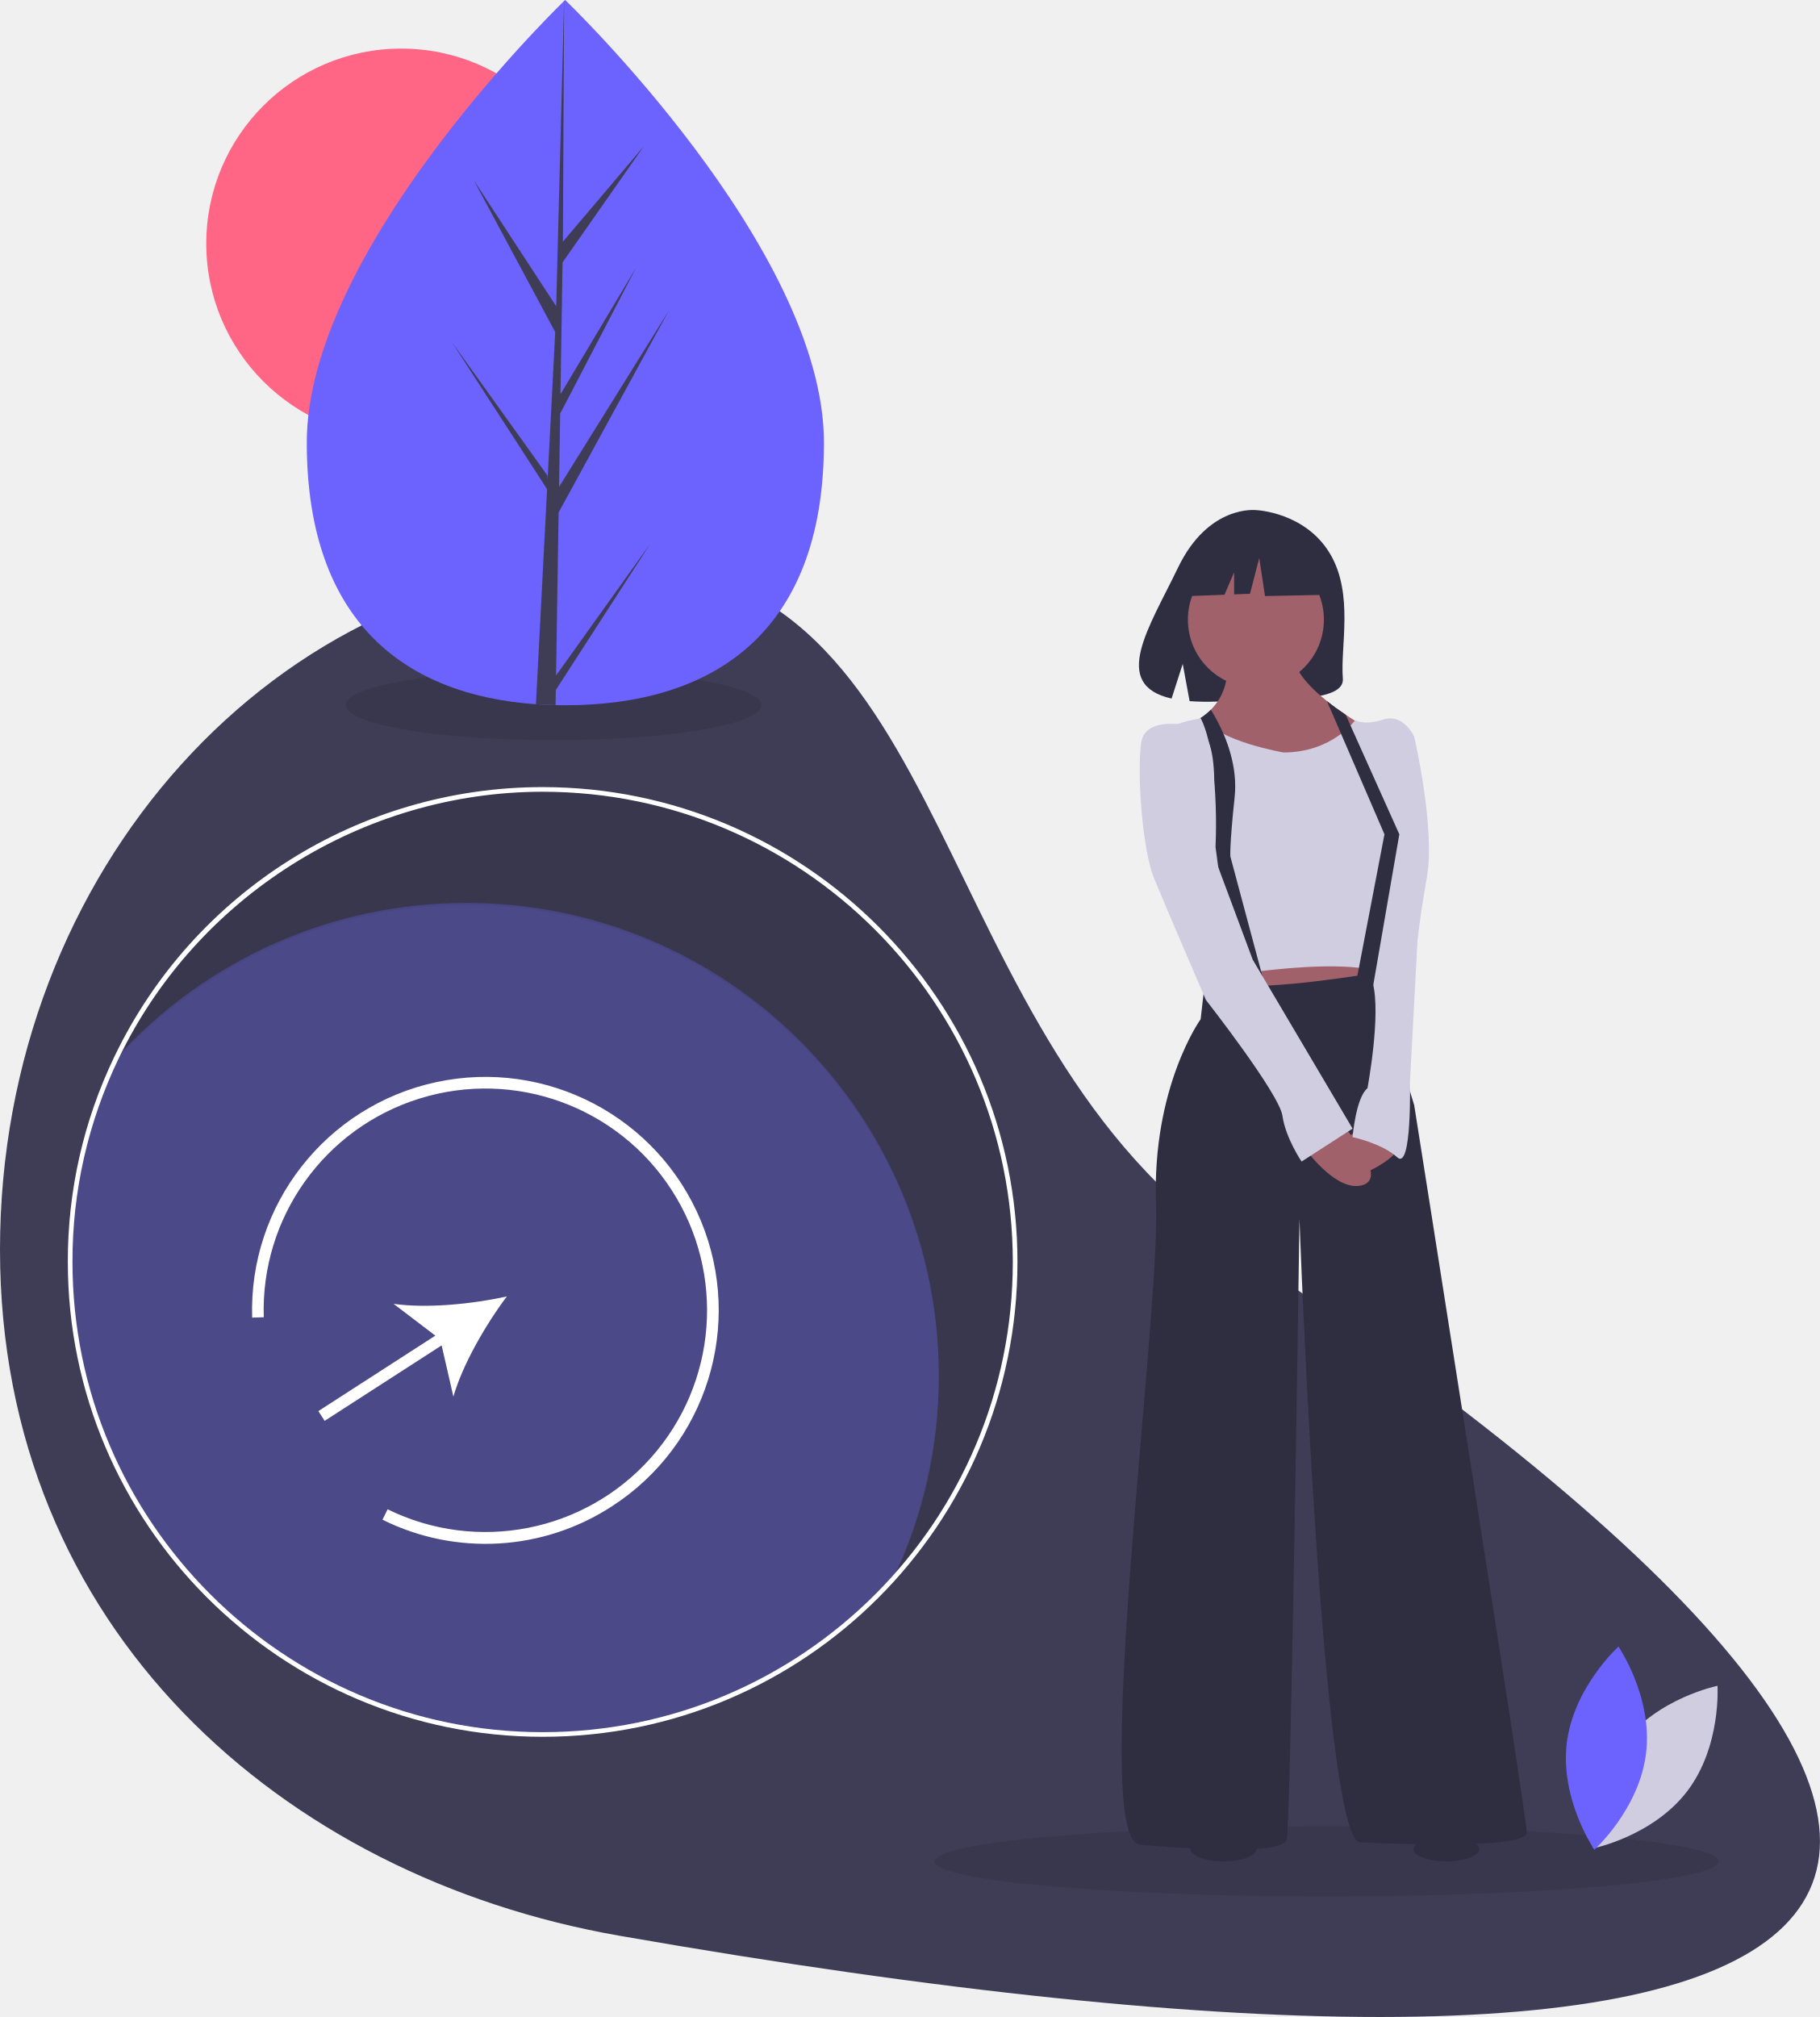
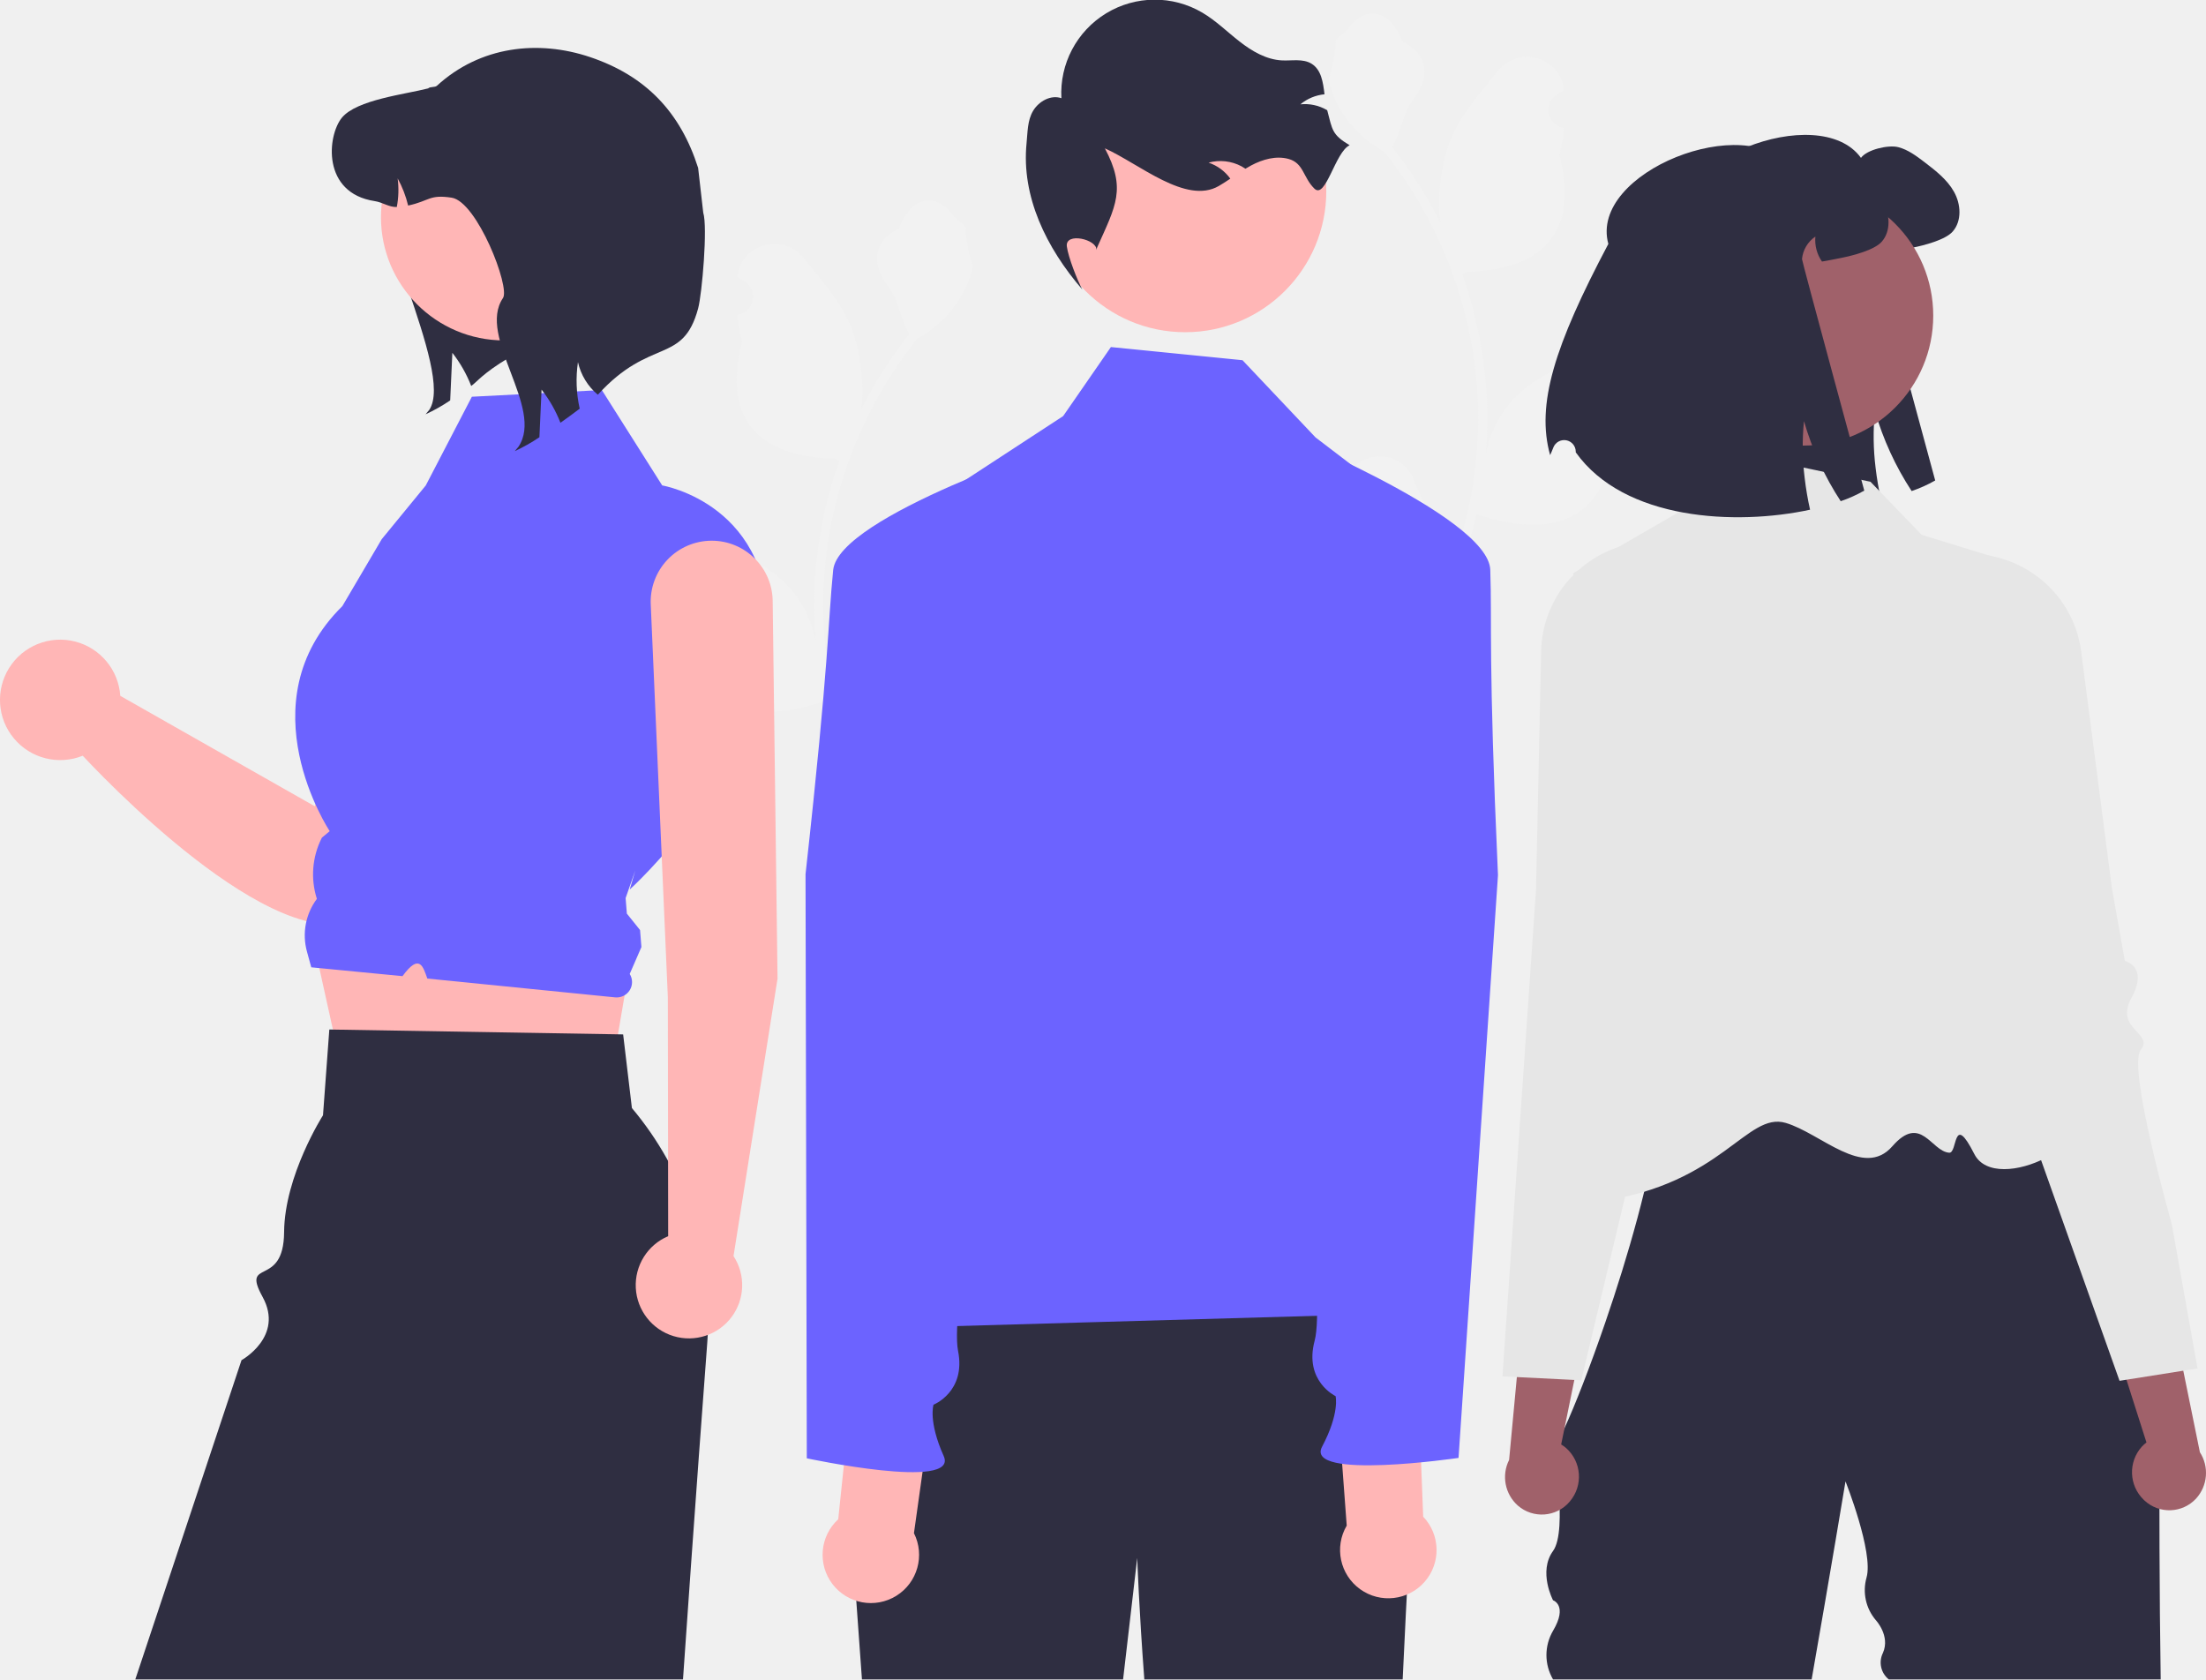
- <svg xmlns="http://www.w3.org/2000/svg" data-name="Layer 1" width="783.928" height="868.734" viewBox="0 0 783.928 868.734">
-   <path d="M741.277,553.829c427.439,285.996,288.519,392.565-266.62,295.504C329.606,823.973,208.036,717.032,208.036,553.829s119.37-295.504,266.62-295.504S605.636,463.073,741.277,553.829Z" transform="translate(-208.0361 -15.63315)" fill="#3f3d56" />
-   <ellipse cx="571.456" cy="801.706" rx="168.859" ry="15.108" opacity="0.1" />
-   <ellipse cx="238.428" cy="303.706" rx="89.5" ry="15.108" opacity="0.1" />
-   <path d="M441.773,356.532A203.538,203.538,0,0,0,258.143,472.192,203.029,203.029,0,0,1,408.89,405.413c112.398,0,203.52,91.122,203.52,203.52a202.648,202.648,0,0,1-19.89,87.86,202.782,202.782,0,0,0,52.773-136.741C645.293,447.654,554.171,356.532,441.773,356.532Z" transform="translate(-208.0361 -15.63315)" opacity="0.1" />
-   <path d="M612.41,608.044a202.648,202.648,0,0,1-19.89,87.86,203.029,203.029,0,0,1-150.747,66.779c-112.398,0-203.52-91.122-203.52-203.52A202.648,202.648,0,0,1,258.143,471.303,203.029,203.029,0,0,1,408.89,404.524C521.288,404.524,612.41,495.646,612.41,608.044Z" transform="translate(-208.0361 -15.63315)" fill="#6c63ff" opacity="0.3" />
-   <path d="M441.773,763.683c-112.773,0-204.521-91.747-204.521-204.52a202.601,202.601,0,0,1,19.988-88.293A204.539,204.539,0,0,1,441.773,354.643c112.773,0,204.52,91.748,204.52,204.521a204.506,204.506,0,0,1-204.52,204.52Zm0-407.04c-77.489,0-149.215,45.176-182.729,115.093a200.605,200.605,0,0,0-19.792,87.428c0,111.67,90.85,202.52,202.521,202.52a202.506,202.506,0,0,0,202.52-202.52C644.293,447.494,553.443,356.643,441.773,356.643Z" transform="translate(-208.0361 -15.63315)" fill="#fff" />
-   <path d="M907.392,766.268c-14.782,19.332-13.091,45.458-13.091,45.458s25.656-5.217,40.438-24.548,13.091-45.458,13.091-45.458S922.173,746.936,907.392,766.268Z" transform="translate(-208.0361 -15.63315)" fill="#d0cde1" />
-   <path d="M917.079,770.609c-2.868,24.166-22.286,41.727-22.286,41.727s-14.767-21.619-11.898-45.785,22.286-41.727,22.286-41.727S919.947,746.444,917.079,770.609Z" transform="translate(-208.0361 -15.63315)" fill="#6c63ff" />
-   <circle cx="172.828" cy="104.911" r="83.979" fill="#ff6584" />
-   <path d="M562.937,206.166c.041,83.884-49.813,113.194-111.324,113.224q-2.143.001-4.266-.046-4.276-.09-8.463-.386c-55.517-3.904-98.667-34.672-98.705-112.684C340.141,125.541,443.274,23.608,451.009,16.071c.007,0,.007,0,.014-.007.294-.287.444-.431.444-.431S562.897,122.289,562.937,206.166Z" transform="translate(-208.0361 -15.63315)" fill="#6c63ff" />
-   <path d="M447.554,306.56l40.708-56.936-40.807,63.184-.106,6.535q-4.276-.09-8.463-.386l4.348-83.921-.034-.649.075-.123.413-7.93-40.971-63.302L443.807,220.395l.103,1.682,3.285-63.405L412.115,93.254l35.505,54.274,3.388-131.457.013-.437 0.0.431-.524,103.668L485.362,78.617,450.352,128.66l-.895,56.773,32.561-54.498-32.686,62.845-.497,31.569,47.254-75.861-47.434,86.874Z" transform="translate(-208.0361 -15.63315)" fill="#3f3d56" />
-   <path d="M780.992,254.227c-10.675-18.037-31.794-18.877-31.794-18.877s-20.579-2.632-33.781,24.839c-12.305,25.605-29.287,50.326-2.734,56.32l4.796-14.928,2.97,16.039a103.895,103.895,0,0,0,11.361.194c28.436-.918,55.517.269,54.645-9.935C785.297,294.313,791.263,271.582,780.992,254.227Z" transform="translate(-208.0361 -15.63315)" fill="#2f2e41" />
-   <polygon points="525.862 407.843 528.608 435.301 592.22 428.437 593.593 407.843 525.862 407.843" fill="#a0616a" />
-   <path d="M727.034,438.578l-1.831,16.017s-21.052,29.289-19.221,79.63S677.151,808.353,699.118,810.184s61.324,4.576,63.155-2.288,5.492-267.263,5.492-267.263,9.61,267.588,26.086,268.503,71.85,2.746,71.85-4.119S817.189,491.665,817.189,491.665l-7.78-25.628-7.78-31.577s-48.51,8.238-61.782,5.034S727.034,438.578,727.034,438.578Z" transform="translate(-208.0361 -15.63315)" fill="#2f2e41" />
-   <circle cx="540.964" cy="266.889" r="29.289" fill="#a0616a" />
-   <path d="M800.257,331.032l-5.56,8.091-3.56,5.176-5.981,8.7-29.747,2.288s-7.226-2.334-15.564-5.743c-3.08-1.263-6.315-2.673-9.391-4.169-11.931-5.794-21.505-12.864-10.741-17.546a35.734,35.734,0,0,0,5.487-2.947,27.877,27.877,0,0,0,4.398-3.56,23.989,23.989,0,0,0,6.59-21.409l28.831-4.119c-.838,7.313,6.434,15.29,14.585,21.802,2.677,2.146,5.455,4.128,8.068,5.876C794.522,328.057,800.257,331.032,800.257,331.032Z" transform="translate(-208.0361 -15.63315)" fill="#a0616a" />
-   <path d="M760.899,339.727s-28.145-4.805-34.552-14.873c0,0-27.687,3.432-25.399,18.077s25.17,94.732,25.17,94.732,57.205-10.983,78.257-2.746l12.814-102.054s-4.576-10.068-13.272-7.322-12.128.229-12.128.229S781.951,339.727,760.899,339.727Z" transform="translate(-208.0361 -15.63315)" fill="#d0cde1" />
-   <path d="M786.527,500.36s19.679,21.967,8.695,25.628-24.255-14.645-24.255-14.645Z" transform="translate(-208.0361 -15.63315)" fill="#a0616a" />
-   <path d="M792.934,502.19s-16.017,10.983-10.068,18.306,26.543-6.407,26.543-9.153S792.934,502.19,792.934,502.19Z" transform="translate(-208.0361 -15.63315)" fill="#a0616a" />
-   <path d="M753.577,442.697l-13.272,2.288-8.695-64.528a231.696,231.696,0,0,0-1.158-35.083c-.97-7.78-2.59-15.258-5.254-20.493a27.877,27.877,0,0,0,4.398-3.56c3.185,5.048,8.997,15.738,10.247,28.223a45.48,45.48,0,0,1,.005,9.405c-2.288,21.509-1.831,25.628-1.831,25.628Z" transform="translate(-208.0361 -15.63315)" fill="#2f2e41" />
-   <path d="M722.915,328.744s-21.509-5.949-23.34,6.865.458,45.764,5.492,58.121S727.491,446.358,727.491,446.358s31.577,40.273,32.95,49.883,8.238,19.679,8.238,19.679L790.646,501.733l-43.018-72.765-18.763-50.341S736.644,332.863,722.915,328.744Z" transform="translate(-208.0361 -15.63315)" fill="#d0cde1" />
-   <path d="M807.121,330.574l10.068,2.288s9.153,39.357,5.492,60.409-4.119,28.374-4.119,28.374l-3.203,59.951s.915,38.442-5.492,32.493-19.221-8.695-19.221-8.695,1.373-16.933,6.407-21.052c0,0,5.949-31.577,2.288-45.307S807.121,330.574,807.121,330.574Z" transform="translate(-208.0361 -15.63315)" fill="#d0cde1" />
-   <path d="M810.782,374.966,799.112,442.468l-7.093-2.975,12.356-64.528-13.24-30.667-11.533-26.703c2.677,2.146,5.455,4.128,8.068,5.876l7.025,15.651Z" transform="translate(-208.0361 -15.63315)" fill="#2f2e41" />
-   <polygon points="568.236 236.855 547.372 225.926 518.559 230.397 512.598 256.726 527.437 256.155 531.583 246.482 531.583 255.996 538.43 255.732 542.404 240.332 544.888 256.726 569.23 256.229 568.236 236.855" fill="#2f2e41" />
-   <ellipse cx="527.019" cy="796.374" rx="14.22" ry="5.332" fill="#2f2e41" />
-   <ellipse cx="623.003" cy="796.374" rx="14.22" ry="5.332" fill="#2f2e41" />
-   <path d="M471.582,664.428a99.804,99.804,0,0,1-98.791,5.755l2.201-4.49A95.5,95.5,0,1,0,321.647,582.983l-4.998.153A100.505,100.505,0,1,1,471.582,664.428Z" transform="translate(-208.0361 -15.63315)" fill="#fff" />
-   <path d="M426.354,574.008c-14.785,3.273-34.463,5.267-48.801,3.184l17.999,13.707L345.164,623.398l2.71,4.202,50.389-32.499,5.065,22.054C407.344,603.235,417.277,586.132,426.354,574.008Z" transform="translate(-208.0361 -15.63315)" fill="#fff" />
+ <svg xmlns="http://www.w3.org/2000/svg" id="e33dabfc-d315-4892-8baf-51dedceacbe7" data-name="Layer 1" width="838" height="638.004" viewBox="0 0 838 638.004" class="injected-svg ClassicGrid__ImageFile-sc-td9pmq-4 fNAcXv grid_media">
+   <path d="M689.135,323.255a5.09,5.09,0,0,0,3.689-8.823c-.128-.51-.22-.876-.349-1.387q.069-.167.139-.333c4.686-11.174,20.569-11.097,25.215.094,4.124,9.933,9.375,19.882,10.668,30.384a40.44,40.44,0,0,1-.71,13.908,162.132,162.132,0,0,0,14.748-67.338,156.487,156.487,0,0,0-.971-17.458q-.804-7.128-2.231-14.154a164.01,164.01,0,0,0-32.525-69.512,43.648,43.648,0,0,1-18.153-18.834,33.294,33.294,0,0,1-3.028-9.098c.884.116,3.332-13.343,2.666-14.169,1.232-1.869,3.436-2.798,4.781-4.621,6.69-9.07,15.906-7.486,20.717,4.839,10.278,5.187,10.378,13.79,4.071,22.065-4.012,5.264-4.564,12.387-8.084,18.023.362.464.739.913,1.101,1.376a165.069,165.069,0,0,1,17.229,27.295c-1.369-10.691.652-23.571,4.097-31.873,3.921-9.46,11.271-17.427,17.744-25.605,7.774-9.823,23.717-5.536,25.086,6.916q.02.181.039.362-1.442.814-2.823,1.727a6.905,6.905,0,0,0,2.784,12.565l.141.022a68.701,68.701,0,0,1-1.811,10.272c8.303,32.111-9.623,43.807-35.219,44.332-.565.29-1.116.579-1.681.855a168.487,168.487,0,0,1,9.069,42.681,159.804,159.804,0,0,1-.116,25.802l.043-.304a42.227,42.227,0,0,1,14.415-24.383c11.093-9.113,26.766-12.468,38.734-19.793,5.761-3.526,13.143,1.031,12.138,7.71q-.024.16-.049.32a46.377,46.377,0,0,0-5.201,2.506q-1.442.814-2.823,1.727a6.905,6.905,0,0,0,2.784,12.565l.141.022c.101.014.188.029.29.044a68.76,68.76,0,0,1-12.648,19.805c-5.192,28.032-27.491,30.691-51.344,22.528h-.015a168.437,168.437,0,0,1-11.315,33.032H690.148c-.145-.449-.275-.913-.406-1.362a45.926,45.926,0,0,0,11.185-.666c-2.999-3.68-5.998-7.389-8.997-11.069a2.511,2.511,0,0,1-.188-.217c-1.521-1.883-3.057-3.752-4.578-5.636l-.001-.002a67.271,67.271,0,0,1,1.971-17.137Z" transform="translate(-181 -130.9981)" fill="#f2f2f2" />
+   <path d="M818.913,219.81c-7.516-27.402,53.102-50.899,69.021-28.832,2.213-3.137,10.394-5.043,14.147-4.08s6.91,3.368,9.989,5.697c4.234,3.253,8.623,6.621,11.221,11.298,2.618,4.658,3.022,11.009-.5,15.051-2.791,3.214-11.029,5.293-15.225,6.14-2.926.597-5.389,1.078-7.506,1.424a14.352,14.352,0,0,1-2.502-9.489,11.648,11.648,0,0,0-5.081,8.546c-.058.712,23.655,87.96,23.655,87.96a51.72,51.72,0,0,1-8.95,4.023,112.545,112.545,0,0,1-13.954-30.411,97.453,97.453,0,0,0,.269,21.653,119.144,119.144,0,0,0,2.04,11.991c-28.178,6.082-70.56,4.081-88.999-21.788q-.005-.161-.009-.321a4.402,4.402,0,0,0-8.503-1.535c-.447,1.141-.859,2.129-1.226,2.915C791.428,280.843,798.376,258.613,818.913,219.81Z" transform="translate(-181 -130.9981)" fill="#2f2e41" />
+   <path d="M770.963,679.207v.897A3.809,3.809,0,0,1,770.963,679.207Z" transform="translate(-181 -130.9981)" fill="#2f2e41" />
+   <path d="M798.558,524.133a15.324,15.324,0,0,1,2.183-.424Q799.472,523.915,798.558,524.133Z" transform="translate(-181 -130.9981)" fill="#2f2e41" />
+   <path d="M797.919,524.295c.194-.054.409-.109.639-.163C798.344,524.188,798.138,524.229,797.919,524.295Z" transform="translate(-181 -130.9981)" fill="#2f2e41" />
+   <path d="M1001.79,768.998H898.504a8.213,8.213,0,0,1-2.211-10.115c2.822-6.471-2.708-12.384-2.708-12.384a17.567,17.567,0,0,1-3.54-16.191c2.737-9.558-7.988-36.535-7.988-36.535s-5.781,34.834-12.865,75.225H770.963a18.259,18.259,0,0,1,0-18.489c5.724-9.706,0-11.568,0-11.568s-5.724-10.862,0-18.748,0-40.088,0-40.088c.216,1.424,1.847-1.165,4.358-6.592,3.823-8.258,9.664-23.108,15.566-40.348,4.219-12.305,8.473-25.843,12.028-39.08h.009q1.398-5.216,2.649-10.337c1.631-6.696,3.029-13.202,4.09-19.311,2.304-13.159,3.063-24.463,1.294-31.814-1.467-6.118-4.677-9.492-10.216-8.914,2.968-.492,7.317-.958,12.676-1.398.966-.078,1.967-.155,3.003-.242,39.968-3.02,125.721-4.754,125.721-4.754L968.406,564.35l33.264,59.582S1000.764,703.86,1001.79,768.998Z" transform="translate(-181 -130.9981)" fill="#2f2e41" />
+   <path d="M891.547,314.02,831.033,301.183l-12.015,24.185L778.556,348.794s26.082,106.641,25.933,121.64c-.378,38.079-61.306,123.44-15.285,116.874s55.369-34.073,70.143-29.724c13.324,3.923,29.594,21.372,40.486,8.892s14.728,1.931,21.616,2.429c3.273.237,1.302-15.759,9.537.497s51.904-5.626,37.104-20.427c-24.65-24.65-29.66-206.361-29.66-206.361l-27.441-8.443Z" transform="translate(-181 -130.9981)" fill="#e6e6e6" />
+   <path d="M777.411,701.296a14.526,14.526,0,0,0-1.496-20.205,13.936,13.936,0,0,0-1.866-1.351l10.118-49.656-23.39-13.999-6.506,69.522a14.486,14.486,0,0,0,3.339,17.367,13.863,13.863,0,0,0,19.556-1.386Q777.29,701.443,777.411,701.296Z" transform="translate(-181 -130.9981)" fill="#a0616a" />
+   <path d="M850.037,439.552c-.147-1.596-2.183-2.321-5.005-3.322a30.95,30.95,0,0,1-7.999-3.788c-6.247-4.513-3.788-9.233-.388-15.756.664-1.268,1.355-2.589,2.002-3.961,1.924-4.064-1.139-20.83-9.121-49.84-2.459-8.931-2.451-15.238-4.15-19.423-1.691-4.185-5.082-6.247-14.324-6.679a42.251,42.251,0,0,0-30.416,10.812c-.224.198-.457.414-.682.621q-.634.595-1.243,1.217a42.22,42.22,0,0,0-12.27,29.027l-.043,1.855-1.907,88.634-5.358,77.78-7.386,107.143,5.471.268L779.048,655.228l2.649.129,6.282-26.352,7.559-31.711,2.778-11.649,8.62-36.137,4.021-16.886,2.459-10.311L814.417,518.1l4.884-20.467c.112-.431,11.347-44.757,24.299-52.169C848.432,442.702,850.175,441.097,850.037,439.552Z" transform="translate(-181 -130.9981)" fill="#e6e6e6" />
+   <path d="M995.355,700.768a14.526,14.526,0,0,1-.683-20.249,13.934,13.934,0,0,1,1.71-1.544L980.99,630.692l21.752-16.43,13.935,68.421a14.486,14.486,0,0,1-1.454,17.625,13.863,13.863,0,0,1-19.592.723Q995.491,700.901,995.355,700.768Z" transform="translate(-181 -130.9981)" fill="#a0616a" />
+   <path d="M1005.996,596S989.031,536.312,994.205,529.85s-10.106-7.723-3.522-19.757-2.504-14.047-2.504-14.047l-4.932-27.669-8.817-67.961-.267-2.021-2.564-19.772a42.341,42.341,0,0,0-16.696-28.617c-.233-.178-.471-.35-.709-.521q-1.628-1.172-3.327-2.172a42.263,42.263,0,0,0-28.106-5.339c-18.286,2.848-12.595,9.667-15.56,27.935-4.819,29.703-6.07,46.697-3.72,50.536.792,1.293,1.624,2.53,2.417,3.717,4.083,6.129,7.034,10.551,1.305,15.718a31.251,31.251,0,0,1-7.544,4.616c-2.693,1.304-4.643,2.24-4.616,3.843.03,1.553,1.934,2.955,7.031,5.179,6.177,2.703,12.811,12.923,18.245,23.363a257.88,257.88,0,0,1,11.518,25.899L978.54,634.137l7.618,21.422,2.628-.416,21.58-3.421,5.412-.857Z" transform="translate(-181 -130.9981)" fill="#e6e6e6" />
+   <circle cx="685.016" cy="119.908" r="49.37" fill="#a0616a" />
+   <path d="M791.967,223.66c-7.516-27.402,53.102-50.899,69.021-28.832,2.213-3.137,10.394-5.043,14.147-4.08s6.91,3.368,9.989,5.697c4.234,3.253,8.623,6.621,11.221,11.298,2.618,4.658,3.022,11.009-.5,15.051-2.791,3.214-11.029,5.293-15.225,6.14-2.926.597-5.389,1.078-7.506,1.424a14.352,14.352,0,0,1-2.502-9.489,11.648,11.648,0,0,0-5.081,8.546c-.058.712,23.655,87.96,23.655,87.96a51.72,51.72,0,0,1-8.95,4.023,112.545,112.545,0,0,1-13.954-30.411,97.453,97.453,0,0,0,.269,21.653,119.142,119.142,0,0,0,2.04,11.991c-28.178,6.082-70.56,4.081-88.999-21.788q-.005-.161-.009-.321a4.402,4.402,0,0,0-8.503-1.535c-.447,1.141-.859,2.129-1.226,2.915C764.482,284.693,771.43,262.462,791.967,223.66Z" transform="translate(-181 -130.9981)" fill="#2f2e41" />
+   <path d="M810.435,197.849" transform="translate(-181 -130.9981)" fill="#2f2e41" />
+   <path d="M547.121,394.255a5.09,5.09,0,0,1-3.689-8.823c.128-.51.22-.876.349-1.387q-.069-.167-.139-.333c-4.686-11.174-20.569-11.097-25.215.094-4.124,9.933-9.375,19.882-10.668,30.384a40.44,40.44,0,0,0,.71,13.908A162.132,162.132,0,0,1,493.721,360.76a156.49,156.49,0,0,1,.971-17.458q.804-7.128,2.231-14.154a164.01,164.01,0,0,1,32.525-69.512,43.648,43.648,0,0,0,18.153-18.834,33.295,33.295,0,0,0,3.028-9.098c-.884.116-3.332-13.343-2.666-14.169-1.232-1.869-3.436-2.798-4.781-4.621-6.69-9.07-15.906-7.486-20.717,4.839-10.278,5.187-10.378,13.79-4.071,22.065,4.012,5.264,4.564,12.387,8.084,18.023-.362.464-.739.913-1.101,1.376a165.069,165.069,0,0,0-17.229,27.295c1.369-10.691-.652-23.571-4.097-31.873-3.921-9.46-11.271-17.427-17.744-25.605-7.774-9.823-23.717-5.536-25.086,6.916q-.02.181-.039.362,1.442.814,2.823,1.727a6.905,6.905,0,0,1-2.784,12.565l-.141.022a68.7,68.7,0,0,0,1.811,10.272c-8.303,32.111,9.623,43.807,35.219,44.332.565.29,1.116.579,1.681.855a168.487,168.487,0,0,0-9.069,42.681,159.804,159.804,0,0,0,.116,25.802l-.043-.304A42.227,42.227,0,0,0,476.379,349.88c-11.093-9.113-26.766-12.468-38.734-19.793-5.761-3.526-13.143,1.031-12.138,7.71q.024.16.049.32a46.378,46.378,0,0,1,5.201,2.506q1.442.814,2.823,1.727a6.905,6.905,0,0,1-2.784,12.565l-.141.022c-.101.014-.188.029-.29.044A68.76,68.76,0,0,0,443.014,374.784c5.192,28.032,27.491,30.691,51.344,22.528h.015a168.437,168.437,0,0,0,11.315,33.032H546.108c.145-.449.275-.913.406-1.362a45.926,45.926,0,0,1-11.185-.666c2.999-3.68,5.998-7.389,8.997-11.069a2.513,2.513,0,0,0,.188-.217c1.521-1.883,3.057-3.752,4.578-5.636l.001-.002a67.271,67.271,0,0,0-1.971-17.137Z" transform="translate(-181 -130.9981)" fill="#f2f2f2" />
+   <path d="M358.516,190.979c-.917,2.138-29.204,1.909-30.5,3.812-9.989,14.697,26.018,77.23,16.03,91.946l-1.392,1.658a65.757,65.757,0,0,0,9.36-5.28c.267-6.024.534-12.066.82-18.09a49.721,49.721,0,0,1,7.167,12.6c2.326-1.639,4.233-4.678,14.201-10.656A62.515,62.515,0,0,1,388.017,255.598Z" transform="translate(-181 -130.9981)" fill="#2f2e41" />
+   <path d="M379.057,311.43a23.428,23.428,0,0,0-35.493,13.858L300.578,437.291,226.69,395.343a22.875,22.875,0,1,0-14.272,22.752c15.56,16.607,83.019,84.696,110.946,58.092,23.474-22.362,57.351-109.029,65.505-138.957A23.43,23.43,0,0,0,379.057,311.43Z" transform="translate(-181 -130.9981)" fill="#ffb6b6" />
+   <polygon points="117.341 349.883 130.906 411.195 230.098 420.167 239.214 366.781 117.341 349.883" fill="#ffb6b6" />
+   <path d="M449.858,638.108c-.045.879-.1,1.749-.163,2.628-.951,12.704-2.039,27.356-3.217,43.413-1.858,25.48-3.933,54.495-6.026,84.85H232.397l40.35-121.282s16.293-8.97,7.998-24.039,8.026-3.061,8.178-24.581,14.777-44.415,14.777-44.415l2.401-32.584,1.368.027,108.273,1.803,1.975.036,3.325,27.972A123.668,123.668,0,0,1,449.858,638.108Z" transform="translate(-181 -130.9981)" fill="#2f2e41" />
+   <path d="M360.25,281.716l49.373-2.543,22.932,36.236s43.148,7.214,40.157,58.058-52.498,95.46-52.498,95.46l2.116-7.255-3.675,10.502.471,5.897,5.014,6.245.516,6.458-4.442,10.219v0a5.839,5.839,0,0,1-5.536,8.9l-71.34-7.149c-1.624-4.468-2.927-9.814-9.438-.914l-6.72-.651-27.936-2.707-1.644-5.99a23.205,23.205,0,0,1,3.775-20.015v0a30.607,30.607,0,0,1,1.771-22.981l.134-.268,2.967-2.473s-32.457-48.762,4.803-85.488l14.954-25.422,16.732-20.414Z" transform="translate(-181 -130.9981)" fill="#6c63ff" />
+   <circle cx="191.538" cy="82.509" r="46.819" fill="#ffb6b6" />
+   <path d="M408.097,280.953a22.548,22.548,0,0,1-7.549-12.391,48.446,48.446,0,0,0,.667,17.69c-2.535,1.906-4.994,3.717-7.32,5.357a49.721,49.721,0,0,0-7.167-12.6c-.286,6.024-.553,12.066-.82,18.09a65.755,65.755,0,0,1-9.36,5.28l1.392-1.658c9.989-14.716-15.86-41.804-5.871-56.501,2.802-4.118-9.855-36.657-19.501-38.125-8.578-1.296-8.216,1.182-16.527,2.993a41.589,41.589,0,0,0-3.984-10.313,34.075,34.075,0,0,1-.324,10.866c-2.955.114-5.279-1.768-8.426-2.249-20.073-3.069-18.033-24.781-12.448-31.663,5.604-6.862,24.209-8.921,32.787-11.152.782-.762,2.554-.286,3.336-1.01,16.439-15.045,38.426-17.537,58.212-10.868,21.1,7.111,34.256,20.875,41.008,42.092l1.937,16.98c1.737,5.46-.448,30.862-1.937,36.395C440.417,269.672,428.096,258.936,408.097,280.953Z" transform="translate(-181 -130.9981)" fill="#2f2e41" />
+   <path d="M476.363,502.769l-1.843-143.553a23.173,23.173,0,0,0-23.17-22.807h-0a23.173,23.173,0,0,0-23.14,24.402l6.486,149.058.123,90.739a20.222,20.222,0,1,0,24.827,7.561Z" transform="translate(-181 -130.9981)" fill="#ffb6b6" />
+   <path d="M718,688.492s-2.85,51.27-4.16,80.51H615.7c-2.02-26.61-2.7-46.16-2.7-46.16l-5.37,46.16h-99.2l-6.15-85.49,29.72-73.67s161.06-11.17,176,3C722.93,627.002,718,688.492,718,688.492Z" transform="translate(-181 -130.9981)" fill="#2f2e41" />
+   <circle cx="450.216" cy="72.599" r="53.607" fill="#ffb6b6" />
+   <path d="M693.7,186.178c-5.506,2.511-9.074,20.694-13.402,16.467s-4.039-9.729-9.874-11.289c-4.712-1.265-9.783.181-14.08,2.461-.767.402-1.511.84-2.236,1.275-.479-.32-.955-.621-1.466-.898a17.033,17.033,0,0,0-12.537-1.41,16.713,16.713,0,0,1,8.259,6.087c-1.438.964-2.895,1.93-4.386,2.787-12.45,7.185-30.166-8.438-43.271-14.307,8.209,15.404,4.167,21.784-2.961,37.715l-.246.907c.405-3.993-11.95-6.968-11.234-1.348.509,3.991,3.962,12.861,5.897,16.384-13.778-15.932-23.194-35.428-21.207-55.54.432-4.225.302-8.683,2.481-12.35,2.181-3.648,6.729-6.208,10.753-4.817a35.542,35.542,0,0,1,53.507-32.524c5.145,3.019,9.44,7.288,14.155,10.971,4.715,3.683,10.151,6.893,16.13,7.197,3.793.183,7.921-.743,11.18,1.221,3.775,2.28,4.421,7.052,4.988,11.645a17.014,17.014,0,0,0-9.167,3.815,16.648,16.648,0,0,1,10.022,2.15,1.036,1.036,0,0,1,.164.093C687.164,180.461,686.96,182.144,693.7,186.178Z" transform="translate(-181 -130.9981)" fill="#2f2e41" />
+   <path d="M508.668,635.777c45.651-53.435,30.231-121.4,12.113-190.008l3.448-101.354a31.004,31.004,0,0,1,14.029-24.902L584.861,289.068,603,262.842l50,5,27.726,29.322,30.691,23.43a50.843,50.843,0,0,1,18.792,51.39L700.839,504.804s12.284,68.855,4.789,76.46-26.808.004-11.493,8.54c18.38,10.245,35.092,8.354,25.791,17.655s2.47,22.232,2.47,22.232Z" transform="translate(-181 -130.9981)" fill="#6c63ff" />
+   <path d="M528.186,713.436l7.611-54.221-30.367-8.669-6.007,57.612a18.329,18.329,0,1,0,28.763,5.278Z" transform="translate(-181 -130.9981)" fill="#ffb6b6" />
+   <path d="M586,298.842s-86.438,28.133-88.499,48.717S496.123,380.745,487,463.115l.481,221.883s57.952,12.408,52.008-.859-3.869-19.507-3.869-19.507,12.425-4.903,9.315-20.479,12.487-92.768,12.487-92.768L567.266,412.946Z" transform="translate(-181 -130.9981)" fill="#6c63ff" />
+   <path d="M692.581,710.565l-4.05-54.602,30.869-6.666,2.228,57.881a18.329,18.329,0,1,1-29.047,3.387Z" transform="translate(-181 -130.9981)" fill="#ffb6b6" />
+   <path d="M661.99,293.078s84.415,33.723,85.126,54.398-.795,33.205,2.925,115.995l-14.983,221.377s-58.639,8.593-51.841-4.256,5.136-19.213,5.136-19.213-12.078-5.705-7.956-21.045S674,546.949,674,546.949l-.774-138.786Z" transform="translate(-181 -130.9981)" fill="#6c63ff" />
</svg>
